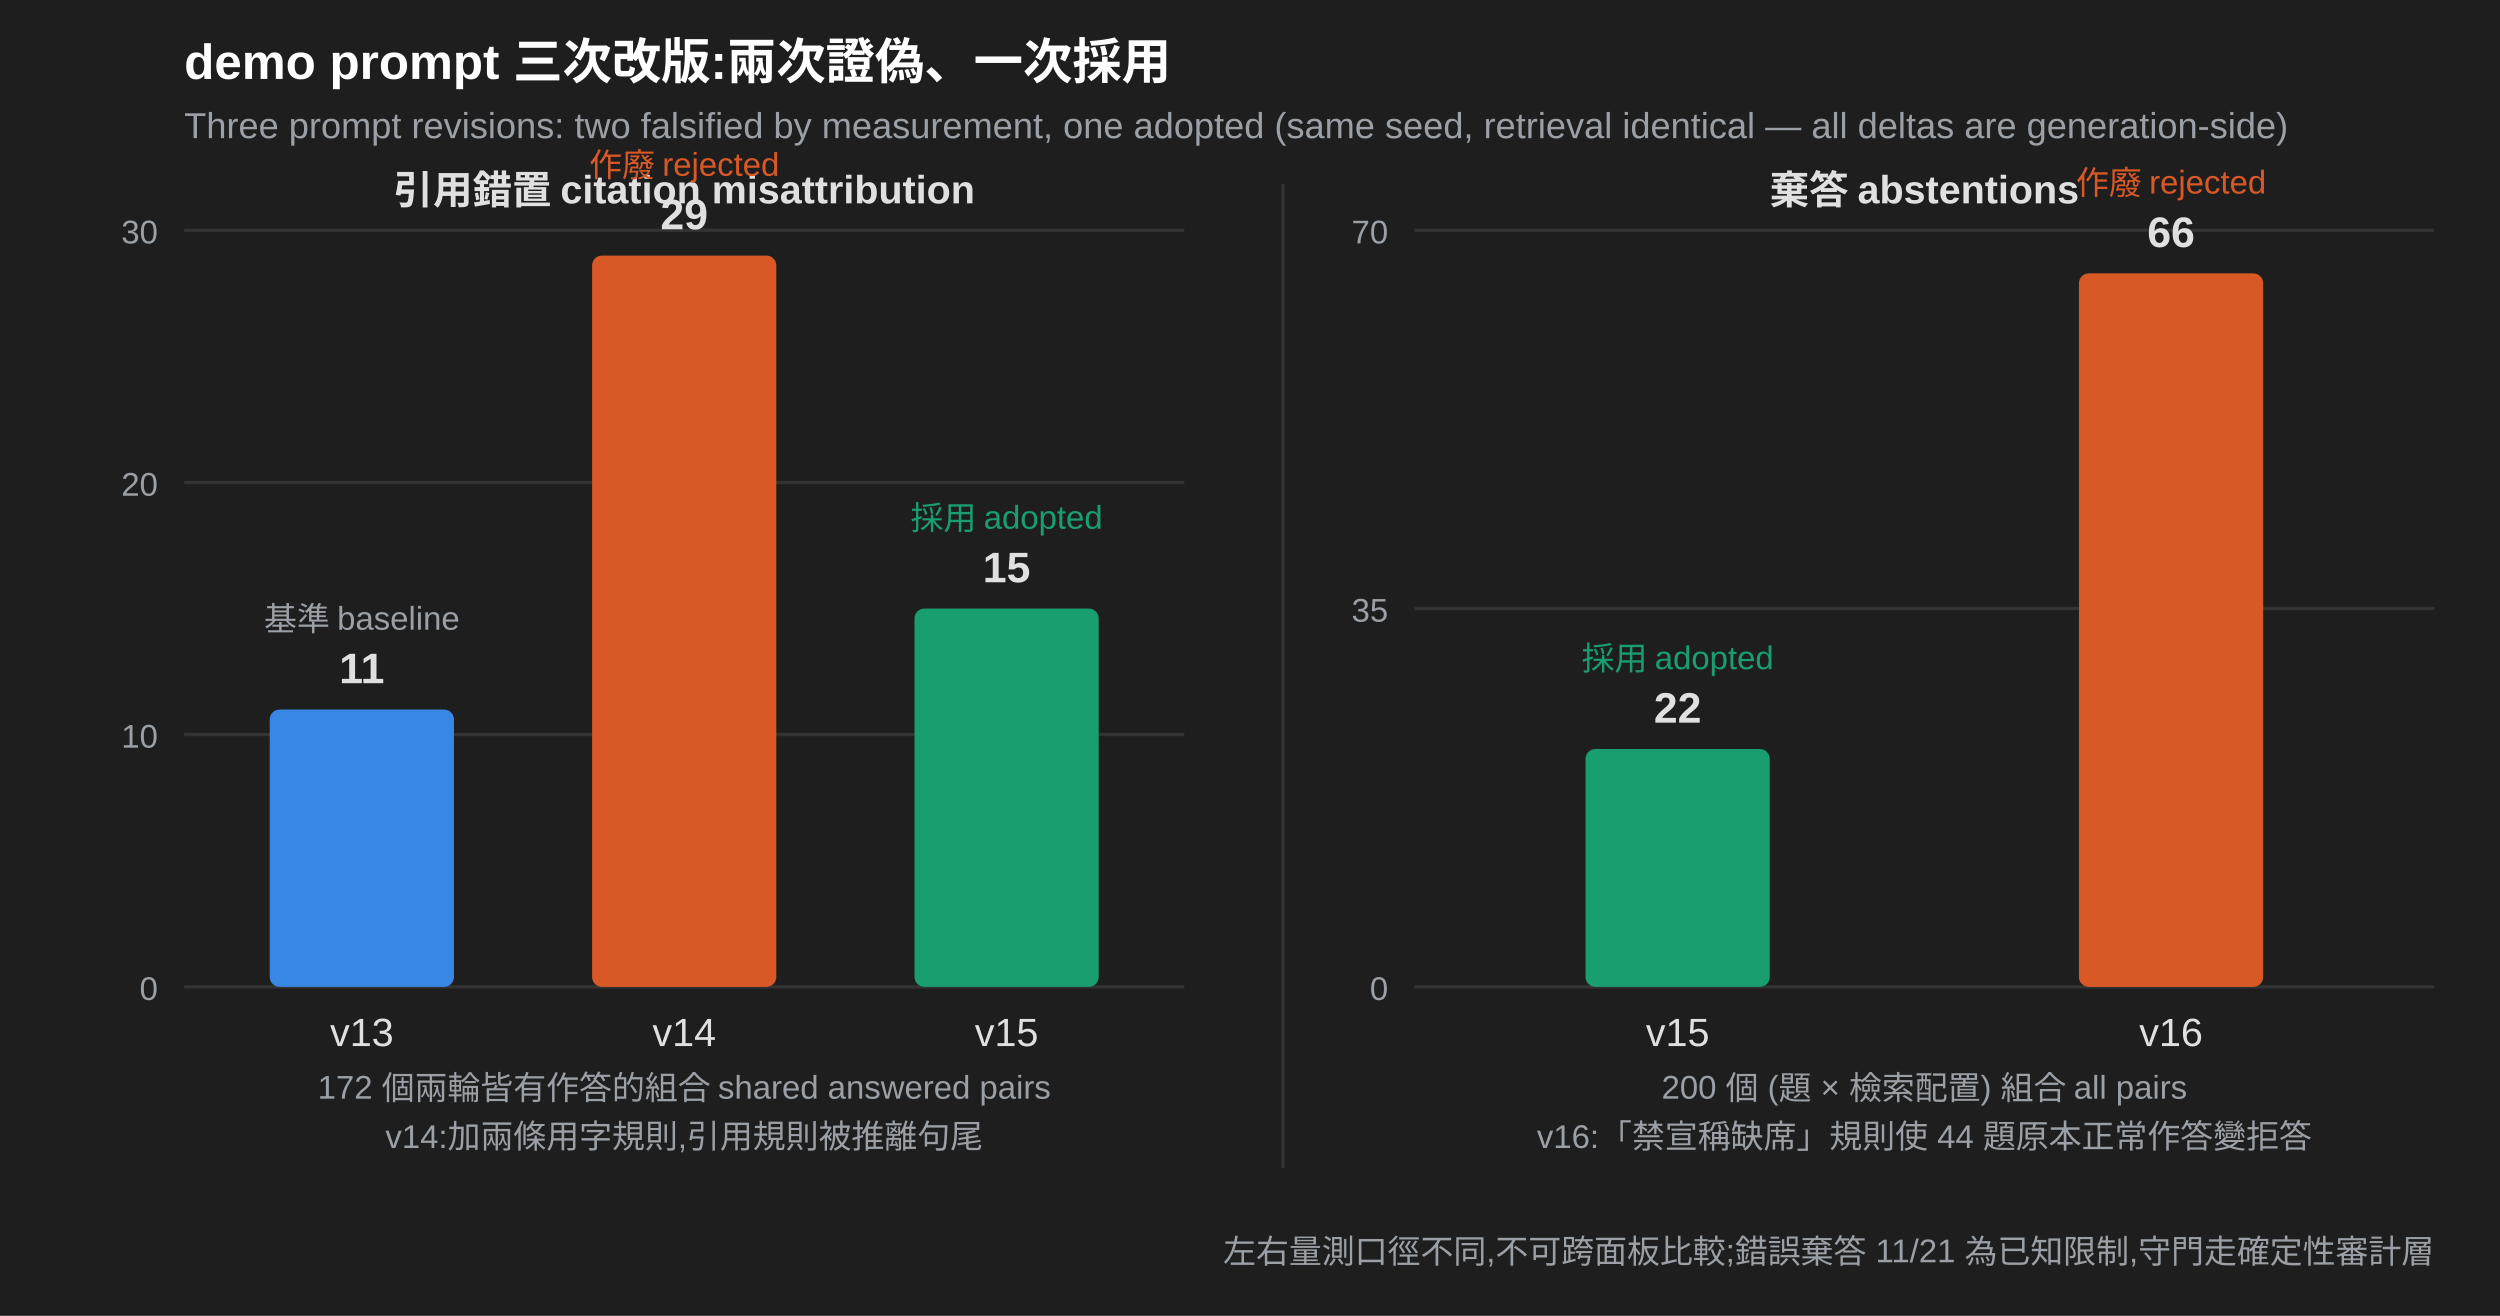
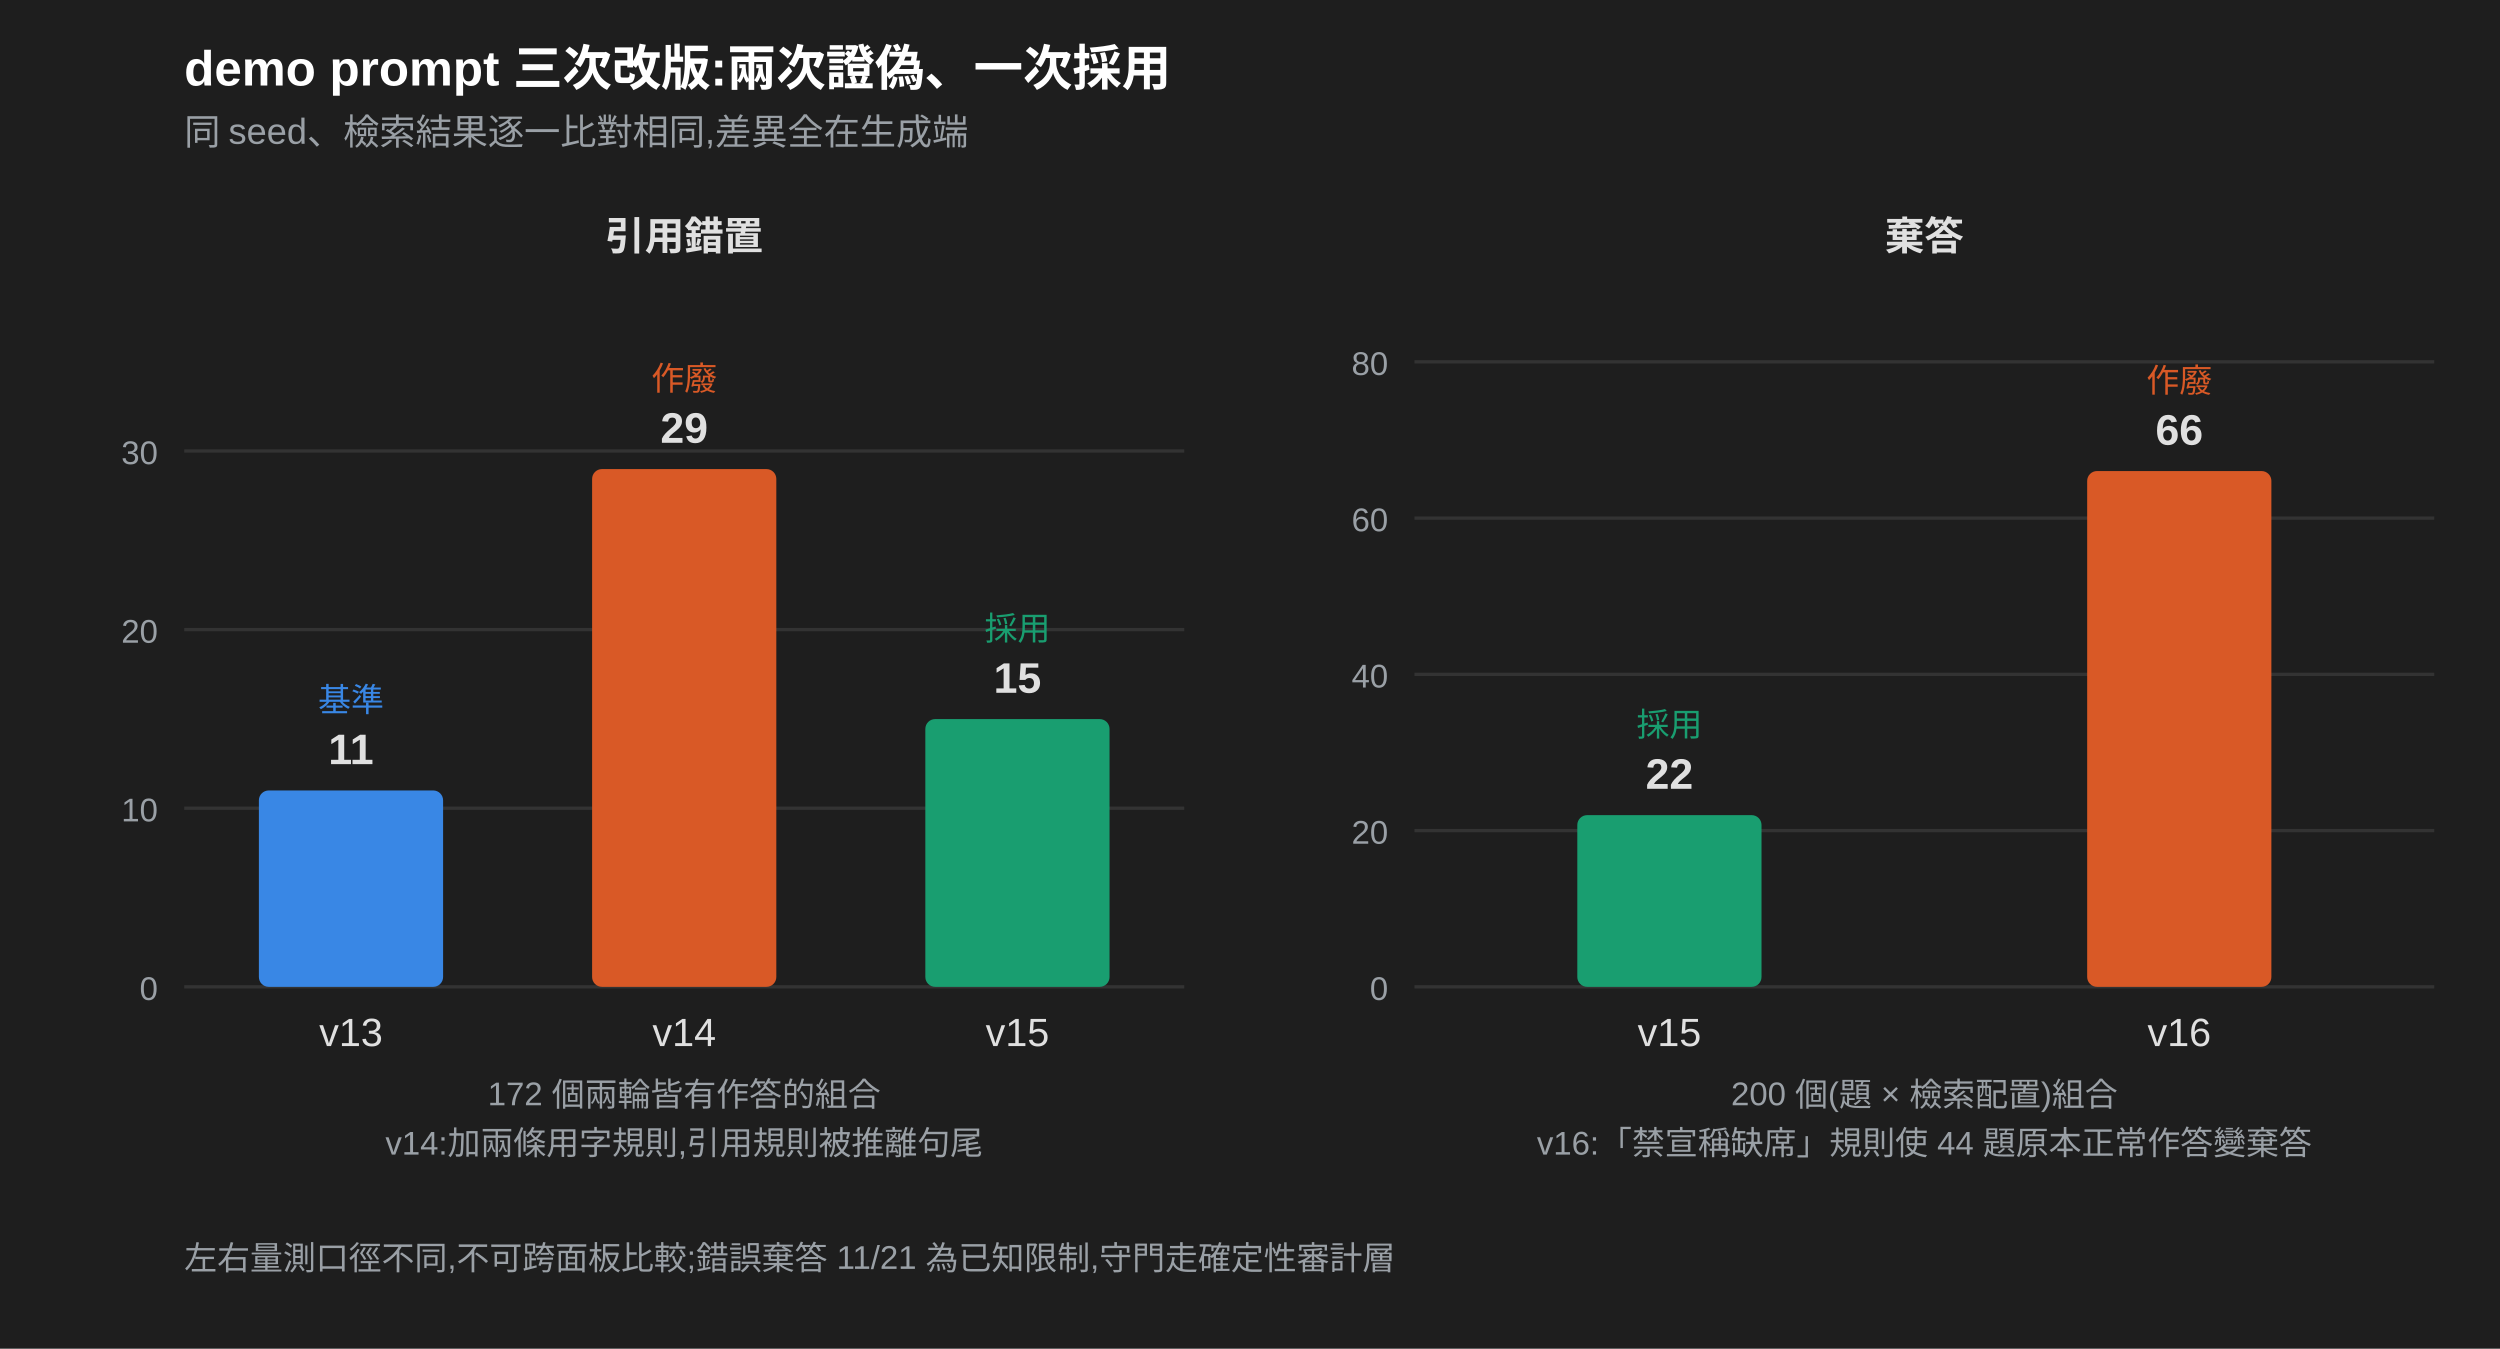
- <svg xmlns="http://www.w3.org/2000/svg" viewBox="0 0 760 400" font-family="Arial, sans-serif" font-size="12">
-   <rect width="760" height="400" fill="#1e1e1e" />
-   <text x="56" y="24" fill="#ffffff" font-size="15" font-weight="bold">demo prompt 三次改版:兩次證偽、一次採用</text>
-   <text x="56" y="42" fill="#9aa0a6" font-size="11">Three prompt revisions: two falsified by measurement, one adopted (same seed, retrieval identical — all deltas are generation-side)</text>
+ <svg xmlns="http://www.w3.org/2000/svg" width="760" height="410" viewBox="0 0 760 410" font-family="Arial, sans-serif" font-size="12">
+   <rect width="760" height="410" fill="#1e1e1e" />
+   <text x="56" y="26" fill="#ffffff" font-size="15" font-weight="bold">demo prompt 三次改版:兩次證偽、一次採用</text>
+   <text x="56" y="44" fill="#9aa0a6" font-size="11">同 seed、檢索結果逐一比對相同,差異全在生成端</text>
+   <text x="208" y="76" fill="#e0e0e0" text-anchor="middle" font-size="12" font-weight="bold">引用錯置</text>
  <line x1="56" x2="360" y1="300.0" y2="300.0" stroke="#333" stroke-width="1" />
  <text x="48" y="304.0" fill="#9aa0a6" text-anchor="end" font-size="10">0</text>
-   <line x1="56" x2="360" y1="223.3" y2="223.3" stroke="#333" stroke-width="1" />
-   <text x="48" y="227.3" fill="#9aa0a6" text-anchor="end" font-size="10">10</text>
-   <line x1="56" x2="360" y1="146.7" y2="146.7" stroke="#333" stroke-width="1" />
-   <text x="48" y="150.7" fill="#9aa0a6" text-anchor="end" font-size="10">20</text>
-   <line x1="56" x2="360" y1="70.0" y2="70.0" stroke="#333" stroke-width="1" />
-   <text x="48" y="74.0" fill="#9aa0a6" text-anchor="end" font-size="10">30</text>
+   <line x1="56" x2="360" y1="245.7" y2="245.7" stroke="#333" stroke-width="1" />
+   <text x="48" y="249.7" fill="#9aa0a6" text-anchor="end" font-size="10">10</text>
+   <line x1="56" x2="360" y1="191.4" y2="191.4" stroke="#333" stroke-width="1" />
+   <text x="48" y="195.4" fill="#9aa0a6" text-anchor="end" font-size="10">20</text>
+   <line x1="56" x2="360" y1="137.1" y2="137.1" stroke="#333" stroke-width="1" />
+   <text x="48" y="141.1" fill="#9aa0a6" text-anchor="end" font-size="10">30</text>
+   <rect x="78.7" y="240.3" width="56" height="59.7" fill="#3987e5" rx="3" />
+   <text x="106.7" y="232.3" fill="#e0e0e0" text-anchor="middle" font-size="13" font-weight="bold">11</text>
+   <text x="106.7" y="216.3" fill="#3987e5" text-anchor="middle" font-size="10">基準</text>
+   <text x="106.7" y="318" fill="#e0e0e0" text-anchor="middle" font-size="12">v13</text>
+   <rect x="180.0" y="142.6" width="56" height="157.4" fill="#d95926" rx="3" />
+   <text x="208.0" y="134.6" fill="#e0e0e0" text-anchor="middle" font-size="13" font-weight="bold">29</text>
+   <text x="208.0" y="118.6" fill="#d95926" text-anchor="middle" font-size="10">作廢</text>
+   <text x="208.0" y="318" fill="#e0e0e0" text-anchor="middle" font-size="12">v14</text>
+   <rect x="281.3" y="218.6" width="56" height="81.4" fill="#199e70" rx="3" />
+   <text x="309.3" y="210.6" fill="#e0e0e0" text-anchor="middle" font-size="13" font-weight="bold">15</text>
+   <text x="309.3" y="194.6" fill="#199e70" text-anchor="middle" font-size="10">採用</text>
+   <text x="309.3" y="318" fill="#e0e0e0" text-anchor="middle" font-size="12">v15</text>
+   <text x="208" y="336" fill="#9aa0a6" text-anchor="middle" font-size="10">172 個兩輪皆有作答的組合</text>
+   <text x="208" y="351" fill="#9aa0a6" text-anchor="middle" font-size="10">v14:加兩條用字規則,引用規則被推離句尾</text>
+   <text x="585" y="76" fill="#e0e0e0" text-anchor="middle" font-size="12" font-weight="bold">棄答</text>
  <line x1="430" x2="740" y1="300.0" y2="300.0" stroke="#333" stroke-width="1" />
  <text x="422" y="304.0" fill="#9aa0a6" text-anchor="end" font-size="10">0</text>
-   <line x1="430" x2="740" y1="185.0" y2="185.0" stroke="#333" stroke-width="1" />
-   <text x="422" y="189.0" fill="#9aa0a6" text-anchor="end" font-size="10">35</text>
-   <line x1="430" x2="740" y1="70.0" y2="70.0" stroke="#333" stroke-width="1" />
-   <text x="422" y="74.0" fill="#9aa0a6" text-anchor="end" font-size="10">70</text>
-   <text x="208" y="62" fill="#e0e0e0" text-anchor="middle" font-size="12" font-weight="bold">引用錯置 citation misattribution</text>
-   <rect x="82" y="215.7" width="56" height="84.3" fill="#3987e5" rx="3" />
-   <text x="110" y="207.7" fill="#e0e0e0" text-anchor="middle" font-size="13" font-weight="bold">11</text>
-   <text x="110" y="191.7" fill="#9aa0a6" text-anchor="middle" font-size="10">基準 baseline</text>
-   <rect x="180" y="77.7" width="56" height="222.3" fill="#d95926" rx="3" />
-   <text x="208" y="69.7" fill="#e0e0e0" text-anchor="middle" font-size="13" font-weight="bold">29</text>
-   <text x="208" y="53.7" fill="#d95926" text-anchor="middle" font-size="10">作廢 rejected</text>
-   <rect x="278" y="185.0" width="56" height="115.0" fill="#199e70" rx="3" />
-   <text x="306" y="177.0" fill="#e0e0e0" text-anchor="middle" font-size="13" font-weight="bold">15</text>
-   <text x="306" y="161.0" fill="#199e70" text-anchor="middle" font-size="10">採用 adopted</text>
-   <text x="110" y="318" fill="#e0e0e0" text-anchor="middle" font-size="12">v13</text>
-   <text x="208" y="318" fill="#e0e0e0" text-anchor="middle" font-size="12">v14</text>
-   <text x="306" y="318" fill="#e0e0e0" text-anchor="middle" font-size="12">v15</text>
-   <text x="208" y="334" fill="#9aa0a6" text-anchor="middle" font-size="10">172 個兩輪皆有作答的組合 shared answered pairs</text>
-   <text x="208" y="349" fill="#9aa0a6" text-anchor="middle" font-size="10">v14:加兩條用字規則,引用規則被推離句尾</text>
-   <text x="585" y="62" fill="#e0e0e0" text-anchor="middle" font-size="12" font-weight="bold">棄答 abstentions</text>
-   <rect x="482" y="227.7" width="56" height="72.3" fill="#199e70" rx="3" />
-   <text x="510" y="219.7" fill="#e0e0e0" text-anchor="middle" font-size="13" font-weight="bold">22</text>
-   <text x="510" y="203.7" fill="#199e70" text-anchor="middle" font-size="10">採用 adopted</text>
-   <rect x="632" y="83.1" width="56" height="216.9" fill="#d95926" rx="3" />
-   <text x="660" y="75.1" fill="#e0e0e0" text-anchor="middle" font-size="13" font-weight="bold">66</text>
-   <text x="660" y="59.1" fill="#d95926" text-anchor="middle" font-size="10">作廢 rejected</text>
-   <text x="510" y="318" fill="#e0e0e0" text-anchor="middle" font-size="12">v15</text>
-   <text x="660" y="318" fill="#e0e0e0" text-anchor="middle" font-size="12">v16</text>
-   <text x="585" y="334" fill="#9aa0a6" text-anchor="middle" font-size="10">200 個 (題 × 檢索配置) 組合 all pairs</text>
-   <text x="585" y="349" fill="#9aa0a6" text-anchor="middle" font-size="10">v16:「禁宣稱缺席」規則使 44 題原本正常作答變拒答</text>
-   <line x1="390" x2="390" y1="56" y2="355" stroke="#333" stroke-width="1" />
-   <text x="740" y="384" fill="#9aa0a6" text-anchor="end" font-size="10">左右量測口徑不同,不可跨面板比較;錯誤棄答 11/21 為已知限制,守門走確定性審計層</text>
+   <line x1="430" x2="740" y1="252.5" y2="252.5" stroke="#333" stroke-width="1" />
+   <text x="422" y="256.5" fill="#9aa0a6" text-anchor="end" font-size="10">20</text>
+   <line x1="430" x2="740" y1="205.0" y2="205.0" stroke="#333" stroke-width="1" />
+   <text x="422" y="209.0" fill="#9aa0a6" text-anchor="end" font-size="10">40</text>
+   <line x1="430" x2="740" y1="157.5" y2="157.5" stroke="#333" stroke-width="1" />
+   <text x="422" y="161.5" fill="#9aa0a6" text-anchor="end" font-size="10">60</text>
+   <line x1="430" x2="740" y1="110.0" y2="110.0" stroke="#333" stroke-width="1" />
+   <text x="422" y="114.0" fill="#9aa0a6" text-anchor="end" font-size="10">80</text>
+   <rect x="479.5" y="247.8" width="56" height="52.2" fill="#199e70" rx="3" />
+   <text x="507.5" y="239.8" fill="#e0e0e0" text-anchor="middle" font-size="13" font-weight="bold">22</text>
+   <text x="507.5" y="223.8" fill="#199e70" text-anchor="middle" font-size="10">採用</text>
+   <text x="507.5" y="318" fill="#e0e0e0" text-anchor="middle" font-size="12">v15</text>
+   <rect x="634.5" y="143.2" width="56" height="156.8" fill="#d95926" rx="3" />
+   <text x="662.5" y="135.2" fill="#e0e0e0" text-anchor="middle" font-size="13" font-weight="bold">66</text>
+   <text x="662.5" y="119.2" fill="#d95926" text-anchor="middle" font-size="10">作廢</text>
+   <text x="662.5" y="318" fill="#e0e0e0" text-anchor="middle" font-size="12">v16</text>
+   <text x="585" y="336" fill="#9aa0a6" text-anchor="middle" font-size="10">200 個(題 × 檢索配置)組合</text>
+   <text x="585" y="351" fill="#9aa0a6" text-anchor="middle" font-size="10">v16:「禁宣稱缺席」規則使 44 題原本正常作答變棄答</text>
+   <text x="56" y="386" fill="#9aa0a6" font-size="10">左右量測口徑不同,不可跨面板比較;錯誤棄答 11/21 為已知限制,守門走確定性審計層</text>
</svg>
